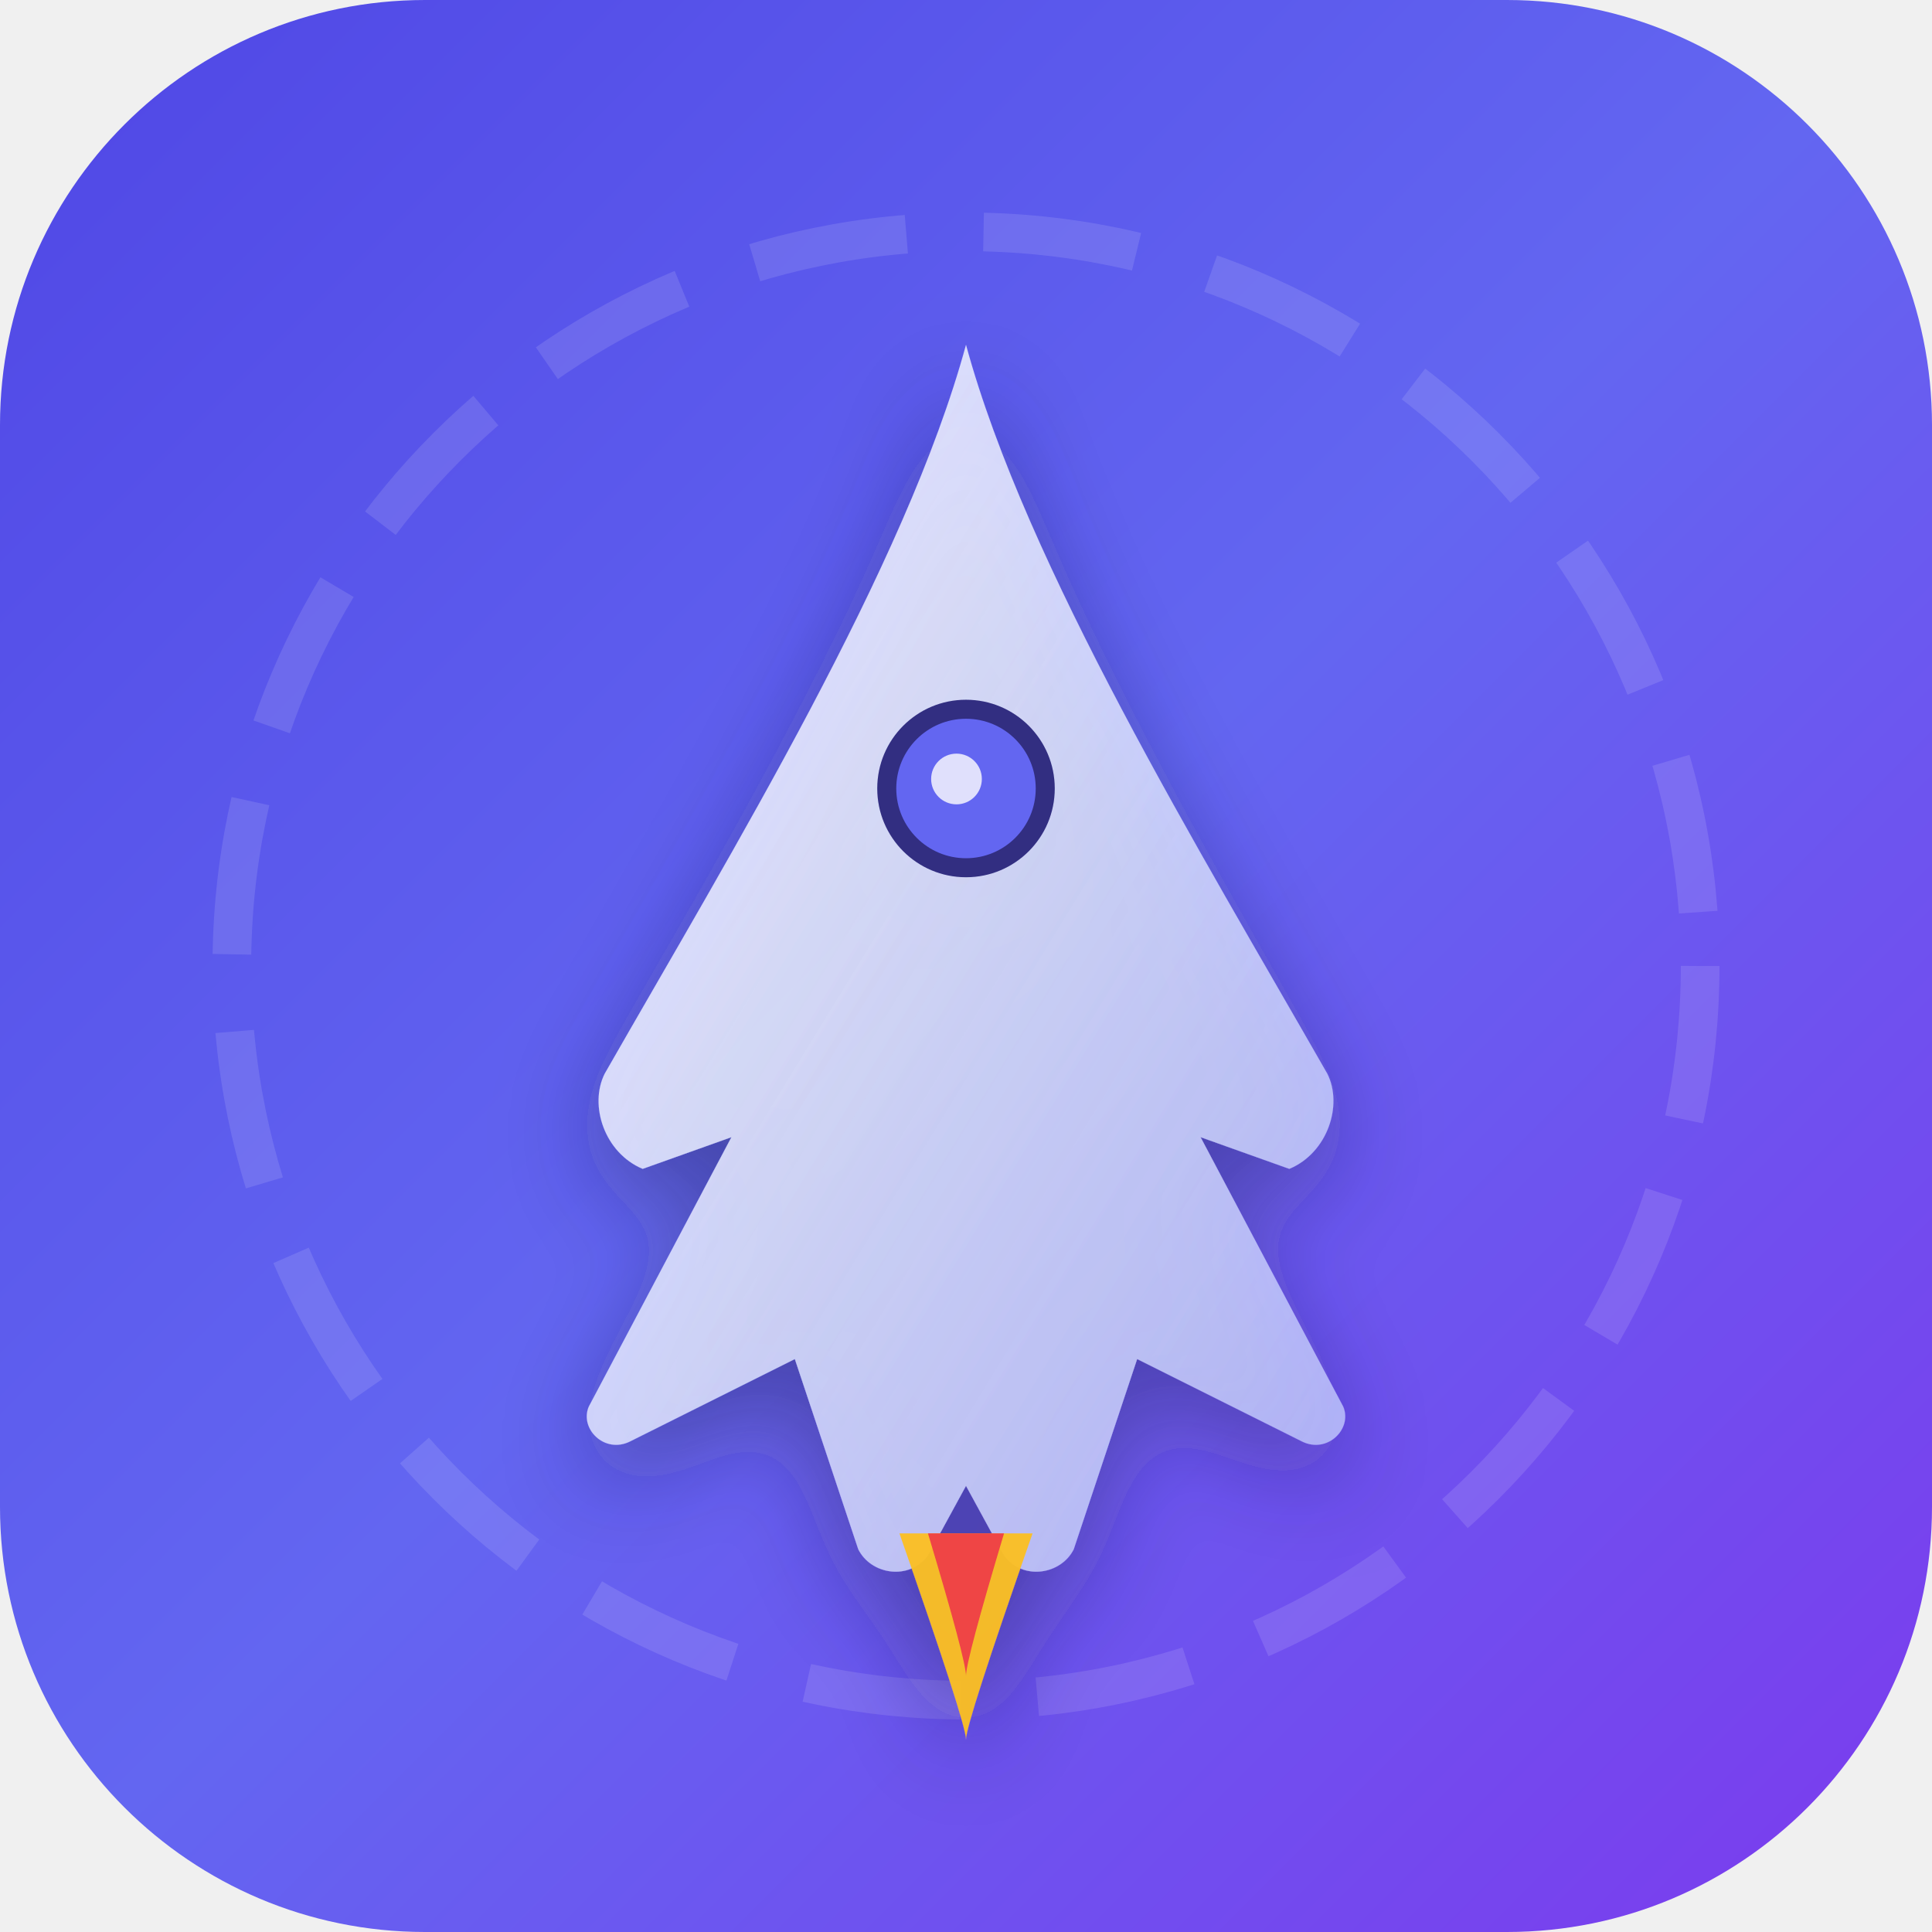
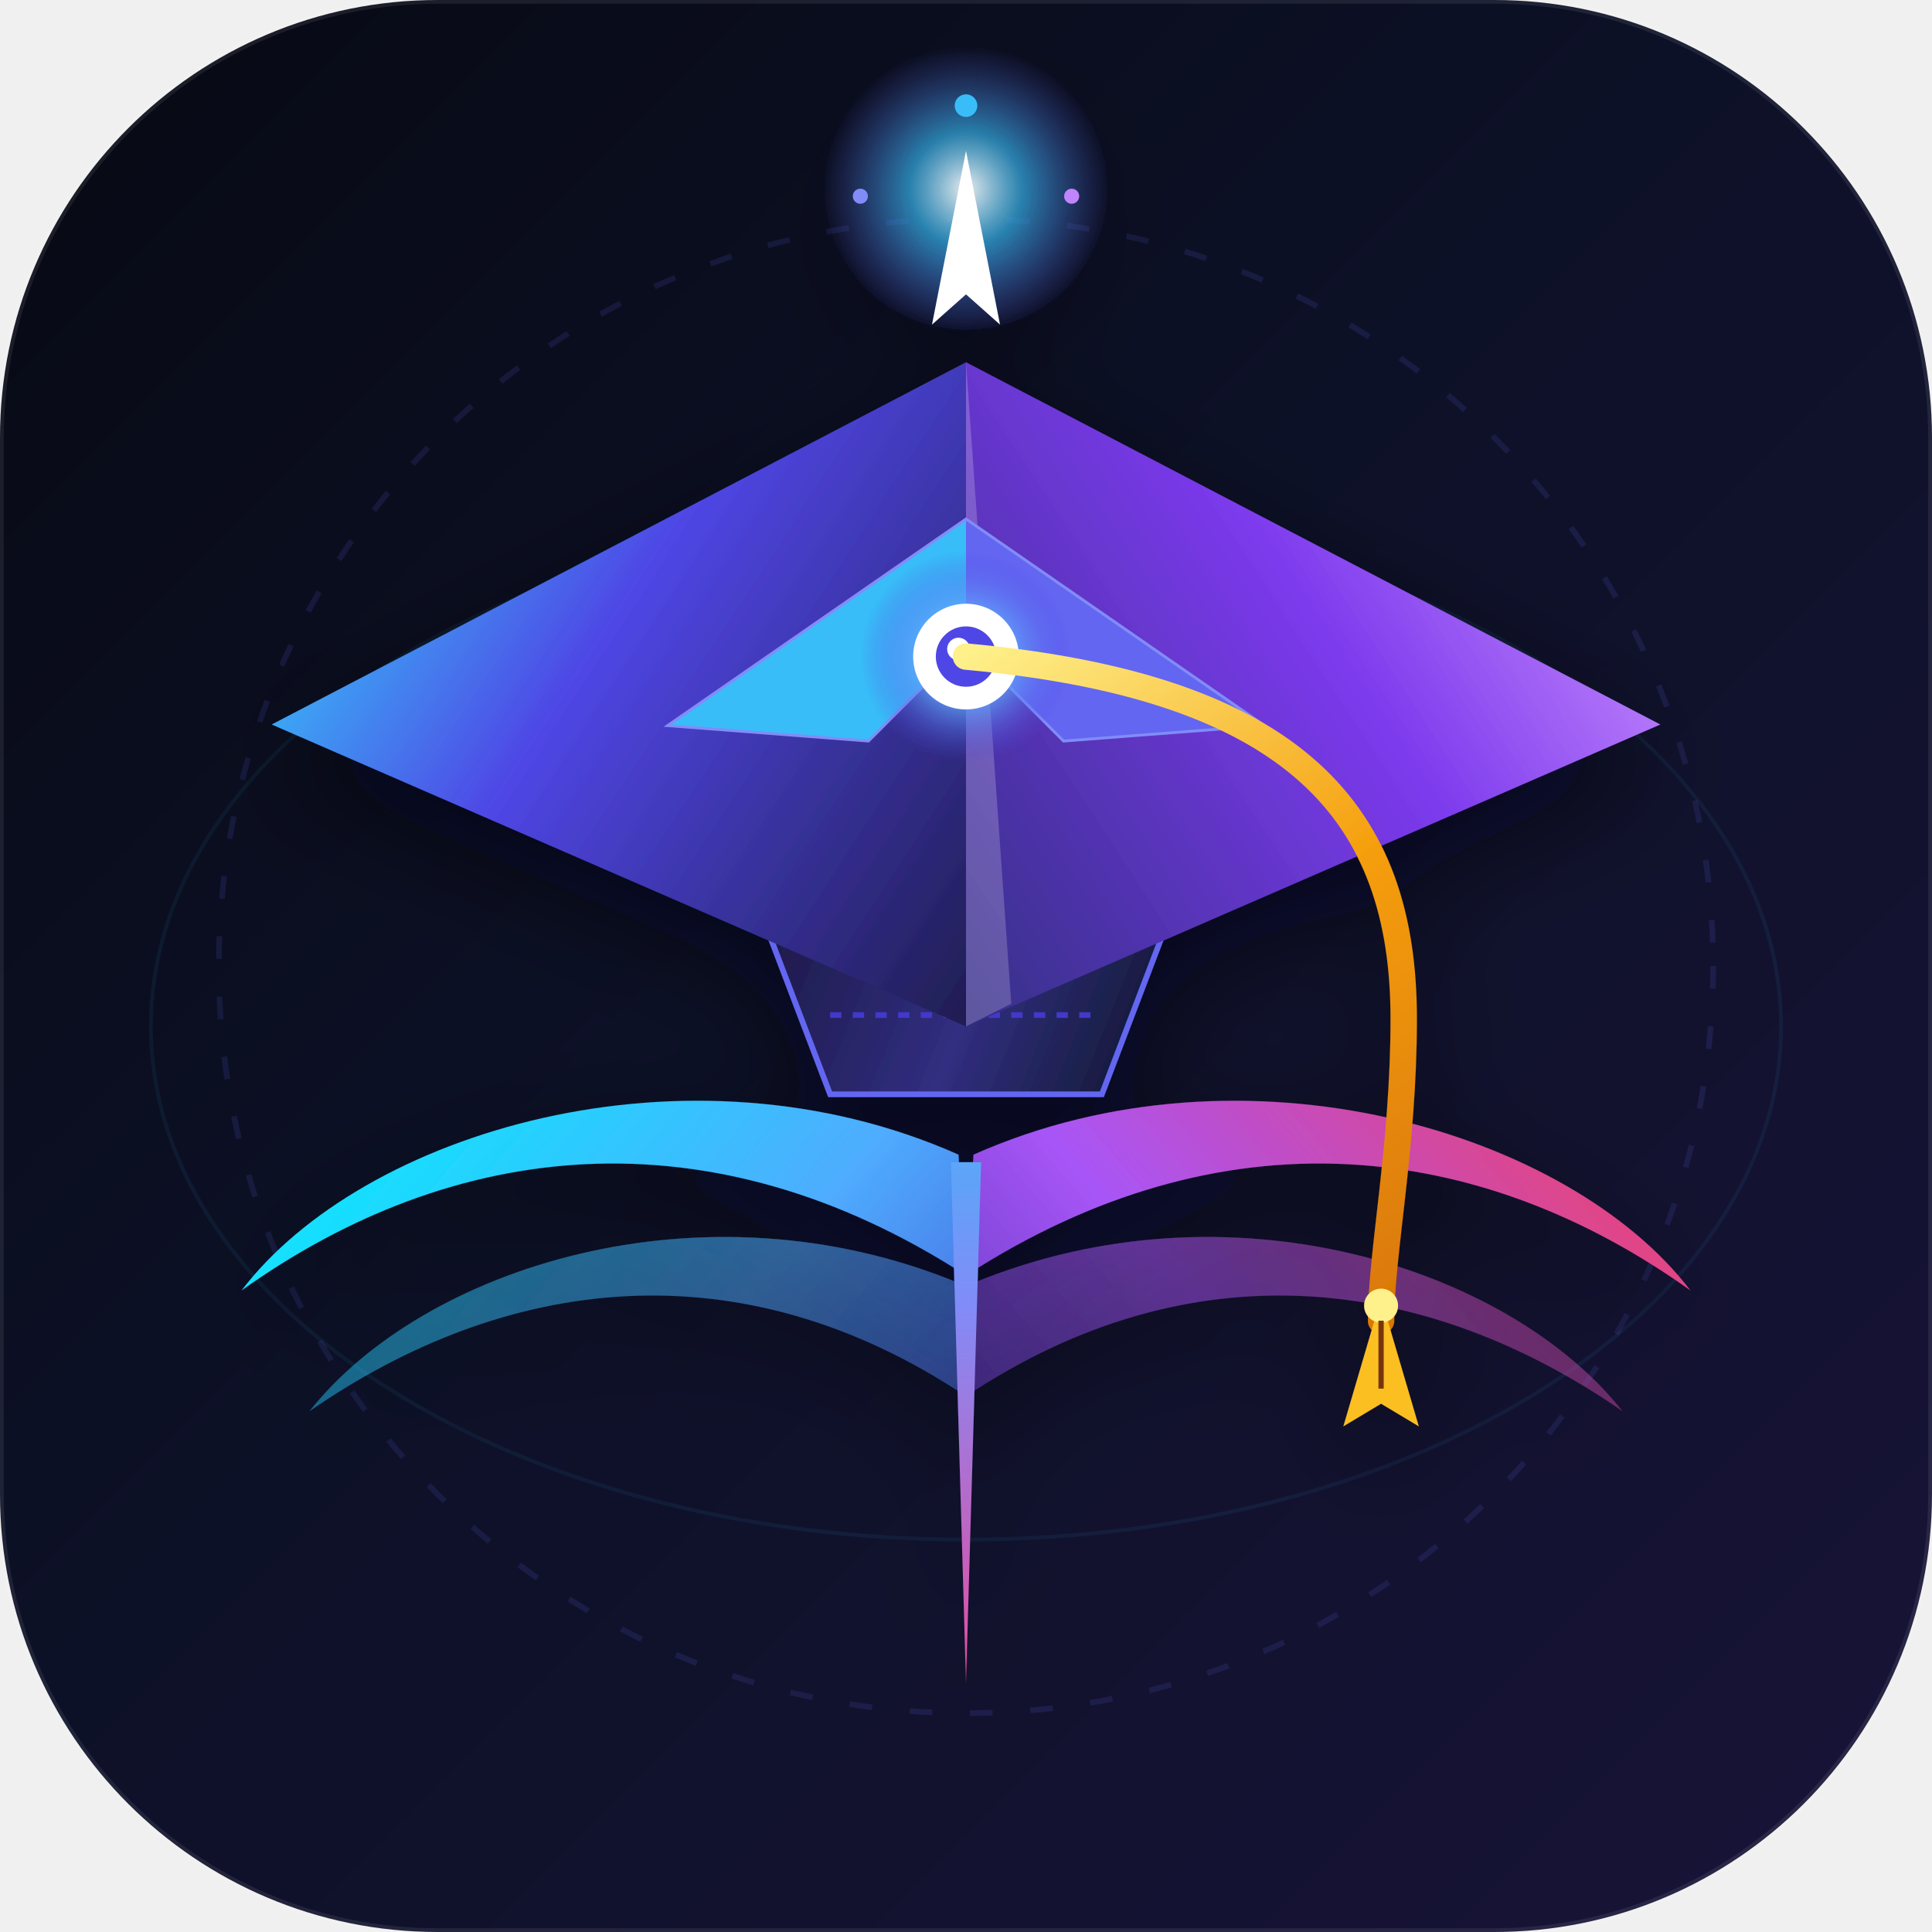
- <svg xmlns="http://www.w3.org/2000/svg" width="512" height="512" viewBox="0 0 512 512">
+ <svg xmlns="http://www.w3.org/2000/svg" width="512" height="512" viewBox="0 0 512 512" fill="none">
  <defs>
-     <linearGradient id="bgGrad" x1="0%" y1="0%" x2="100%" y2="100%">
-       <stop offset="0%" stop-color="#4f46e5" />
-       <stop offset="50%" stop-color="#6366f1" />
-       <stop offset="100%" stop-color="#7c3aed" />
+     <linearGradient id="bg" x1="0" y1="0" x2="512" y2="512" gradientUnits="userSpaceOnUse">
+       <stop offset="0%" stop-color="#070913" />
+       <stop offset="45%" stop-color="#0d1127" />
+       <stop offset="100%" stop-color="#181338" />
    </linearGradient>
-     <linearGradient id="glowGrad" x1="0%" y1="0%" x2="100%" y2="100%">
+     <radialGradient id="noseFlare" cx="50%" cy="50%" r="50%">
      <stop offset="0%" stop-color="#ffffff" stop-opacity="0.9" />
-       <stop offset="100%" stop-color="#c7d2fe" stop-opacity="0.7" />
+       <stop offset="40%" stop-color="#38bdf8" stop-opacity="0.6" />
+       <stop offset="100%" stop-color="#6366f1" stop-opacity="0" />
+     </radialGradient>
+     <radialGradient id="coreFlare" cx="50%" cy="50%" r="50%">
+       <stop offset="0%" stop-color="#ffffff" />
+       <stop offset="45%" stop-color="#60a5fa" stop-opacity="0.8" />
+       <stop offset="100%" stop-color="#4f46e5" stop-opacity="0" />
+     </radialGradient>
+     <linearGradient id="jetNoseLeft" x1="256" y1="40" x2="220" y2="200" gradientUnits="userSpaceOnUse">
+       <stop offset="0%" stop-color="#ffffff" />
+       <stop offset="40%" stop-color="#e0f2fe" />
+       <stop offset="100%" stop-color="#38bdf8" />
    </linearGradient>
-     <filter id="shadow" x="-20%" y="-20%" width="140%" height="140%">
-       <feDropShadow dx="0" dy="10.24" stdDeviation="15.36" flood-color="#1e1b4b" flood-opacity="0.5" />
+     <linearGradient id="jetNoseRight" x1="256" y1="40" x2="292" y2="200" gradientUnits="userSpaceOnUse">
+       <stop offset="0%" stop-color="#ffffff" />
+       <stop offset="40%" stop-color="#c7d2fe" />
+       <stop offset="100%" stop-color="#6366f1" />
+     </linearGradient>
+     <linearGradient id="capWingLeft" x1="72" y1="160" x2="256" y2="280" gradientUnits="userSpaceOnUse">
+       <stop offset="0%" stop-color="#38bdf8" />
+       <stop offset="35%" stop-color="#4f46e5" />
+       <stop offset="100%" stop-color="#1e1b4b" />
+     </linearGradient>
+     <linearGradient id="capWingRight" x1="440" y1="160" x2="256" y2="280" gradientUnits="userSpaceOnUse">
+       <stop offset="0%" stop-color="#c084fc" />
+       <stop offset="35%" stop-color="#7c3aed" />
+       <stop offset="100%" stop-color="#312e81" />
+     </linearGradient>
+     <linearGradient id="bandGrad" x1="204" y1="244" x2="308" y2="286" gradientUnits="userSpaceOnUse">
+       <stop offset="0%" stop-color="#1e1b4b" />
+       <stop offset="50%" stop-color="#312e81" />
+       <stop offset="100%" stop-color="#0f172a" />
+     </linearGradient>
+     <linearGradient id="bookPageLeft" x1="70" y1="280" x2="256" y2="440" gradientUnits="userSpaceOnUse">
+       <stop offset="0%" stop-color="#00f2fe" />
+       <stop offset="55%" stop-color="#4facfe" />
+       <stop offset="100%" stop-color="#4338ca" />
+     </linearGradient>
+     <linearGradient id="bookPageRight" x1="442" y1="280" x2="256" y2="440" gradientUnits="userSpaceOnUse">
+       <stop offset="0%" stop-color="#f43f5e" />
+       <stop offset="55%" stop-color="#a855f7" />
+       <stop offset="100%" stop-color="#3730a3" />
+     </linearGradient>
+     <linearGradient id="spineThrust" x1="256" y1="270" x2="256" y2="448" gradientUnits="userSpaceOnUse">
+       <stop offset="0%" stop-color="#38bdf8" />
+       <stop offset="40%" stop-color="#818cf8" />
+       <stop offset="100%" stop-color="#ec4899" />
+     </linearGradient>
+     <linearGradient id="tasselGold" x1="256" y1="170" x2="380" y2="340" gradientUnits="userSpaceOnUse">
+       <stop offset="0%" stop-color="#fef08a" />
+       <stop offset="50%" stop-color="#f59e0b" />
+       <stop offset="100%" stop-color="#d97706" />
+     </linearGradient>
+     <filter id="shadow" x="0" y="0" width="512" height="512" filterUnits="userSpaceOnUse">
+       <feDropShadow dx="0" dy="10" stdDeviation="14" flood-color="#020617" flood-opacity="0.6" />
    </filter>
  </defs>
-   <rect width="512" height="512" rx="112.64" fill="url(#bgGrad)" />
-   <circle cx="256" cy="256" r="194.56" fill="none" stroke="rgba(255,255,255,0.12)" stroke-width="10.24" stroke-dasharray="40.96 20.48" />
-   <g transform="translate(40.96, 40.96) scale(0.84)" filter="url(#shadow)">
-     <path d="M 256,60 C 275,130 330,220 370,290 C 375,300 370,315 358,320 L 330,310 L 375,395 C 378,402 370,410 362,406 L 310,380 L 290,440 C 286,448 274,450 268,442 L 256,420 L 244,442 C 238,450 226,448 222,440 L 202,380 L 150,406 C 142,410 134,402 137,395 L 182,310 L 154,320 C 142,315 137,300 142,290 C 182,220 237,130 256,60 Z" fill="url(#glowGrad)" />
-     <circle cx="256" cy="200" r="28" fill="#312e81" />
-     <circle cx="256" cy="200" r="22" fill="#6366f1" />
-     <circle cx="253" cy="197" r="8" fill="#ffffff" opacity="0.8" />
-     <path d="M 235,435 Q 256,495 256,500 Q 256,495 277,435 Z" fill="#fbbf24" opacity="0.95" />
-     <path d="M 244,435 Q 256,475 256,480 Q 256,475 268,435 Z" fill="#ef4444" />
+   <rect width="512" height="512" rx="116" fill="url(#bg)" />
+   <rect width="512" height="512" rx="116" stroke="rgba(255,255,255,0.08)" stroke-width="2" />
+   <circle cx="256" cy="256" r="198" stroke="rgba(99,102,241,0.14)" stroke-width="1.5" stroke-dasharray="6 10" />
+   <ellipse cx="256" cy="272" rx="216" ry="136" stroke="rgba(56,189,248,0.07)" stroke-width="1" />
+   <g filter="url(#shadow)" transform="translate(0, 4)">
+     <path d="M 256,334 C 188,290 120,298 64,338 C 96,296 182,270 254,302 Z" fill="url(#bookPageLeft)" />
+     <path d="M 256,334 C 324,290 392,298 448,338 C 416,296 330,270 258,302 Z" fill="url(#bookPageRight)" />
+     <path d="M 256,366 C 196,326 134,334 82,370 C 112,332 186,308 254,336 Z" fill="url(#bookPageLeft)" opacity="0.45" />
+     <path d="M 256,366 C 316,326 378,334 430,370 C 400,332 326,308 258,336 Z" fill="url(#bookPageRight)" opacity="0.45" />
+     <path d="M 252,304 L 256,442 L 260,304 Z" fill="url(#spineThrust)" />
+     <path d="M 204,244 L 308,244 L 292,286 L 220,286 Z" fill="url(#bandGrad)" stroke="#6366f1" stroke-width="1.5" />
+     <line x1="220" y1="265" x2="292" y2="265" stroke="#4338ca" stroke-width="1.5" stroke-dasharray="3 3" />
+     <path d="M 256,92 L 72,188 L 256,268 Z" fill="url(#capWingLeft)" />
+     <path d="M 256,92 L 440,188 L 256,268 Z" fill="url(#capWingRight)" />
+     <path d="M 256,92 L 256,268 L 268,262 L 256,92 Z" fill="#ffffff" opacity="0.2" />
+     <circle cx="256" cy="46" r="38" fill="url(#noseFlare)" />
+     <path d="M 256,42 L 256,152 L 222,180 L 256,134 Z" fill="url(#jetNoseLeft)" />
+     <path d="M 256,42 L 256,152 L 290,180 L 256,134 Z" fill="url(#jetNoseRight)" />
+     <path d="M 256,36 L 265,82 L 256,74 L 247,82 Z" fill="#ffffff" />
+     <path d="M 256,134 L 334,188 L 282,192 L 256,166 L 230,192 L 178,188 Z" fill="#1e1b4b" stroke="#818cf8" stroke-width="1.5" />
+     <path d="M 256,134 L 256,166 L 282,192 L 334,188 Z" fill="#6366f1" />
+     <path d="M 256,134 L 256,166 L 230,192 L 178,188 Z" fill="#38bdf8" />
+     <circle cx="256" cy="170" r="28" fill="url(#coreFlare)" />
+     <circle cx="256" cy="170" r="14" fill="#ffffff" />
+     <circle cx="256" cy="170" r="8" fill="#4f46e5" />
+     <circle cx="254" cy="168" r="3" fill="#ffffff" />
+     <path d="M 256,170 C 344,178 372,212 372,266 C 372,300 366,328 366,346" fill="none" stroke="url(#tasselGold)" stroke-width="7" stroke-linecap="round" />
+     <path d="M 366,340 L 376,374 L 366,368 L 356,374 Z" fill="#fbbf24" />
+     <circle cx="366" cy="342" r="4.5" fill="#fef08a" />
+     <line x1="366" y1="346" x2="366" y2="364" stroke="#78350f" stroke-width="1.4" />
+     <circle cx="256" cy="24" r="3" fill="#38bdf8" />
+     <circle cx="228" cy="48" r="2" fill="#818cf8" />
+     <circle cx="284" cy="48" r="2" fill="#c084fc" />
  </g>
</svg>
